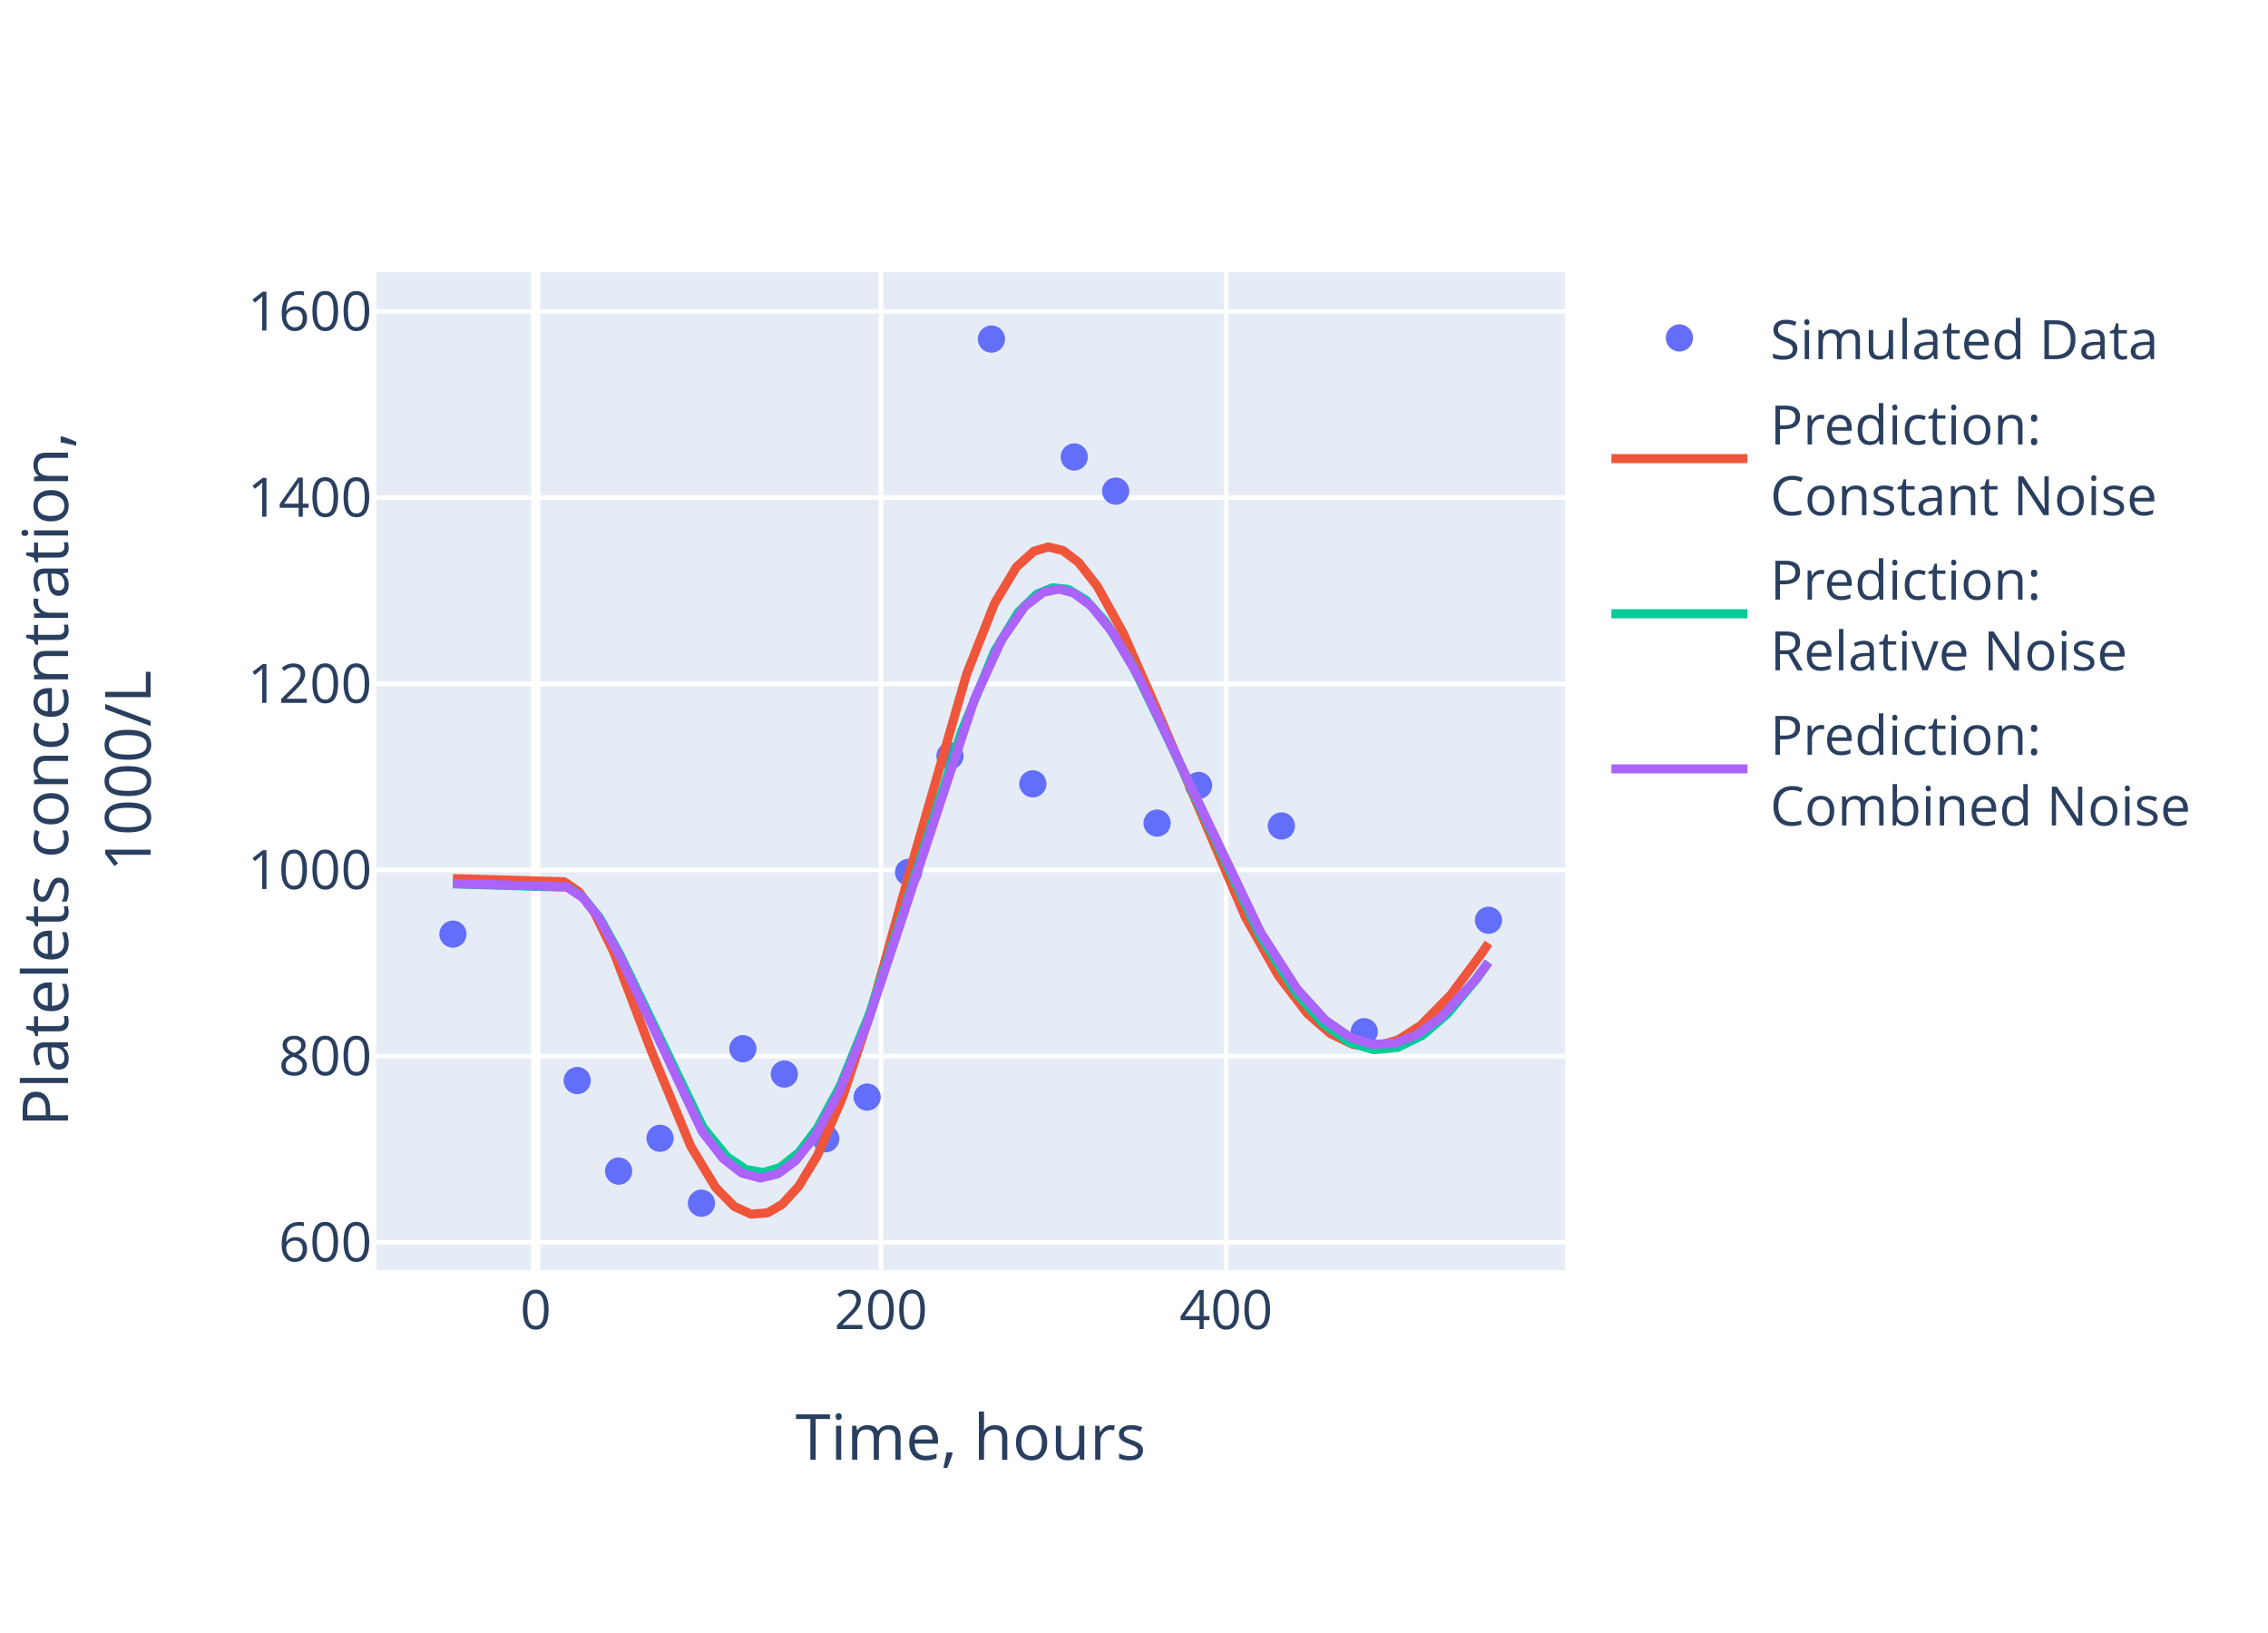
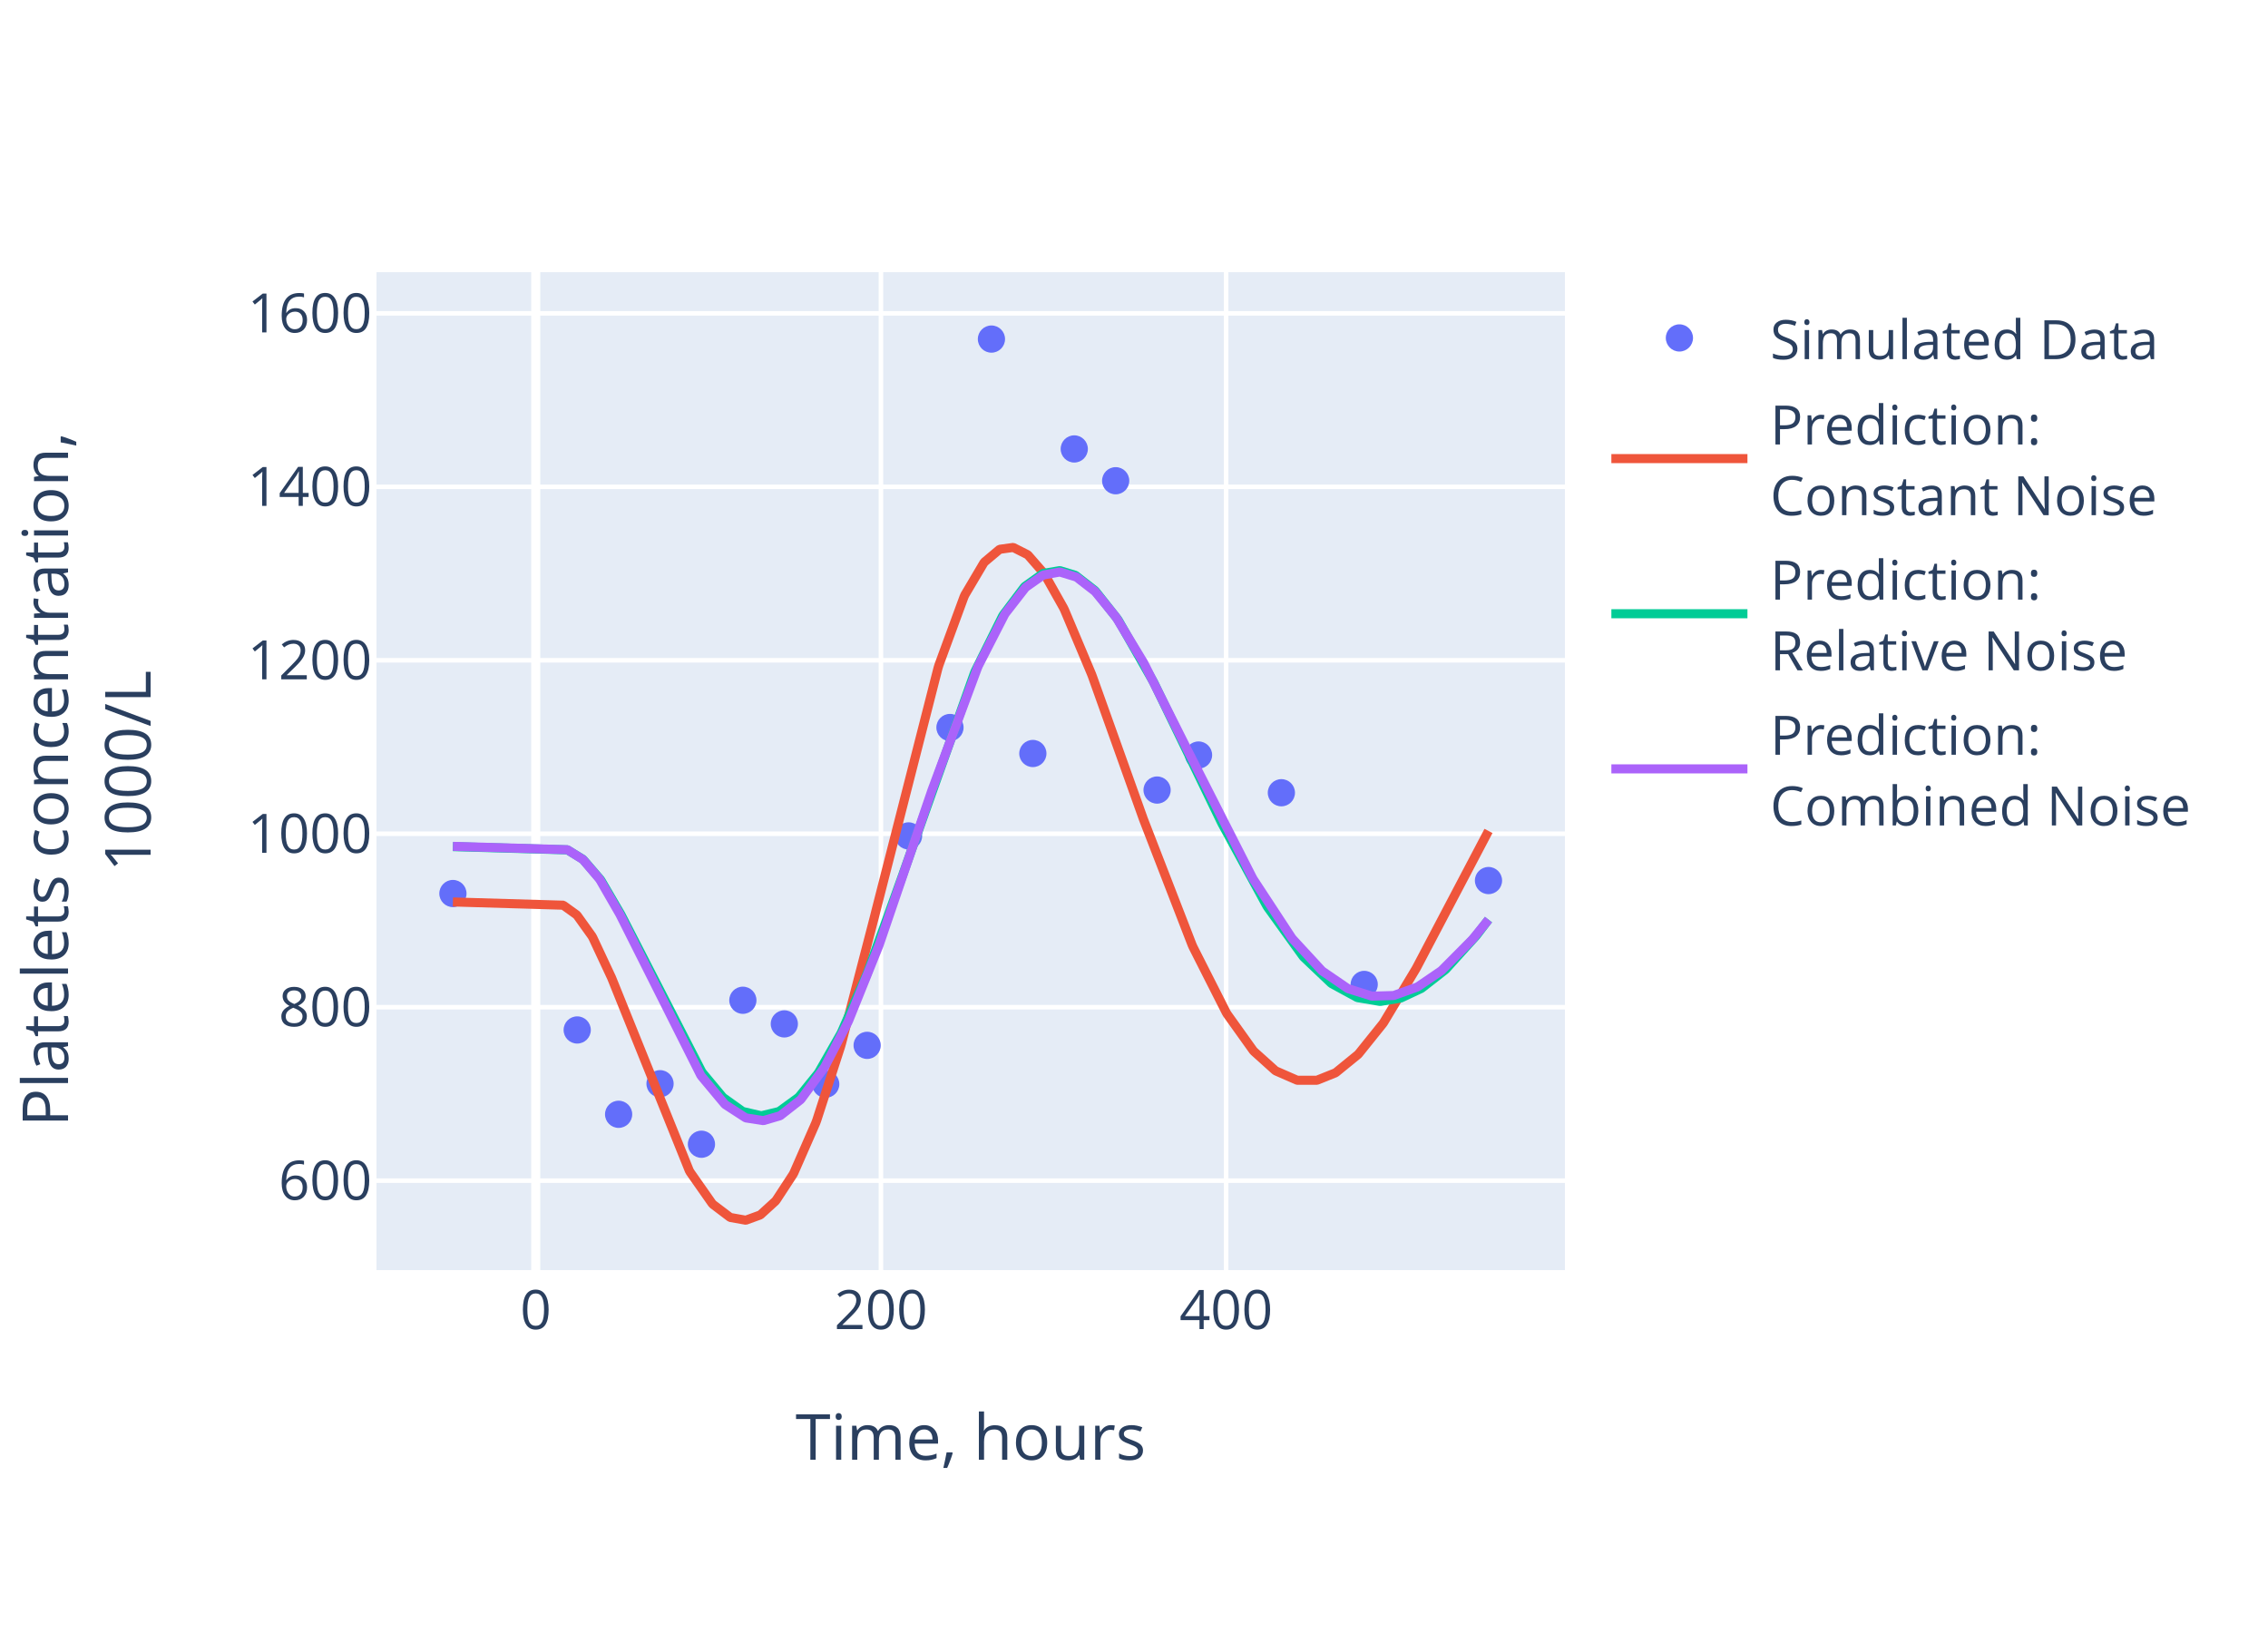
<svg xmlns="http://www.w3.org/2000/svg" class="main-svg" width="500" height="360" style="" viewBox="0 0 500 360">
  <rect x="0" y="0" width="500" height="360" style="fill: rgb(255, 255, 255); fill-opacity: 1;" />
-   <defs id="defs-a427dd">
+   <defs id="defs-fbbe1b">
    <g class="clips">
-       <clipPath id="clipa427ddxyplot" class="plotclip">
+       <clipPath id="clipfbbe1bxyplot" class="plotclip">
        <rect width="262" height="220" />
      </clipPath>
-       <clipPath class="axesclip" id="clipa427ddx">
+       <clipPath class="axesclip" id="clipfbbe1bx">
        <rect x="83" y="0" width="262" height="360" />
      </clipPath>
-       <clipPath class="axesclip" id="clipa427ddy">
+       <clipPath class="axesclip" id="clipfbbe1by">
        <rect x="0" y="60" width="500" height="220" />
      </clipPath>
-       <clipPath class="axesclip" id="clipa427ddxy">
+       <clipPath class="axesclip" id="clipfbbe1bxy">
        <rect x="83" y="60" width="262" height="220" />
      </clipPath>
    </g>
    <g class="gradients" />
  </defs>
  <g class="bglayer">
    <rect class="bg" x="83" y="60" width="262" height="220" style="fill: rgb(229, 236, 246); fill-opacity: 1; stroke-width: 0;" />
  </g>
  <g class="layer-below">
    <g class="imagelayer" />
    <g class="shapelayer" />
  </g>
  <g class="cartesianlayer">
    <g class="subplot xy">
      <g class="layer-subplot">
        <g class="shapelayer" />
        <g class="imagelayer" />
      </g>
      <g class="gridlayer">
        <g class="x">
          <path class="xgrid crisp" transform="translate(194.21,0)" d="M0,60v220" style="stroke: rgb(255, 255, 255); stroke-opacity: 1; stroke-width: 1px;" />
          <path class="xgrid crisp" transform="translate(270.31,0)" d="M0,60v220" style="stroke: rgb(255, 255, 255); stroke-opacity: 1; stroke-width: 1px;" />
        </g>
        <g class="y">
-           <path class="ygrid crisp" transform="translate(0,273.87)" d="M83,0h262" style="stroke: rgb(255, 255, 255); stroke-opacity: 1; stroke-width: 1px;" />
-           <path class="ygrid crisp" transform="translate(0,232.83)" d="M83,0h262" style="stroke: rgb(255, 255, 255); stroke-opacity: 1; stroke-width: 1px;" />
-           <path class="ygrid crisp" transform="translate(0,191.79)" d="M83,0h262" style="stroke: rgb(255, 255, 255); stroke-opacity: 1; stroke-width: 1px;" />
-           <path class="ygrid crisp" transform="translate(0,150.74)" d="M83,0h262" style="stroke: rgb(255, 255, 255); stroke-opacity: 1; stroke-width: 1px;" />
-           <path class="ygrid crisp" transform="translate(0,109.7)" d="M83,0h262" style="stroke: rgb(255, 255, 255); stroke-opacity: 1; stroke-width: 1px;" />
-           <path class="ygrid crisp" transform="translate(0,68.66)" d="M83,0h262" style="stroke: rgb(255, 255, 255); stroke-opacity: 1; stroke-width: 1px;" />
+           <path class="ygrid crisp" transform="translate(0,260.28)" d="M83,0h262" style="stroke: rgb(255, 255, 255); stroke-opacity: 1; stroke-width: 1px;" />
+           <path class="ygrid crisp" transform="translate(0,222.04)" d="M83,0h262" style="stroke: rgb(255, 255, 255); stroke-opacity: 1; stroke-width: 1px;" />
+           <path class="ygrid crisp" transform="translate(0,183.8)" d="M83,0h262" style="stroke: rgb(255, 255, 255); stroke-opacity: 1; stroke-width: 1px;" />
+           <path class="ygrid crisp" transform="translate(0,145.56)" d="M83,0h262" style="stroke: rgb(255, 255, 255); stroke-opacity: 1; stroke-width: 1px;" />
+           <path class="ygrid crisp" transform="translate(0,107.32)" d="M83,0h262" style="stroke: rgb(255, 255, 255); stroke-opacity: 1; stroke-width: 1px;" />
+           <path class="ygrid crisp" transform="translate(0,69.08)" d="M83,0h262" style="stroke: rgb(255, 255, 255); stroke-opacity: 1; stroke-width: 1px;" />
        </g>
      </g>
      <g class="zerolinelayer">
        <path class="xzl zl crisp" transform="translate(118.11,0)" d="M0,60v220" style="stroke: rgb(255, 255, 255); stroke-opacity: 1; stroke-width: 2px;" />
      </g>
      <path class="xlines-below" />
      <path class="ylines-below" />
      <g class="overlines-below" />
      <g class="xaxislayer-below" />
      <g class="yaxislayer-below" />
      <g class="overaxes-below" />
-       <g class="plot" transform="translate(83,60)" clip-path="url('#clipa427ddxyplot')">
+       <g class="plot" transform="translate(83,60)" clip-path="url('#clipfbbe1bxyplot')">
        <g class="scatterlayer mlayer">
-           <g class="trace scatter tracec5e911" style="stroke-miterlimit: 2; opacity: 1;">
+           <g class="trace scatter traceb3207c" style="stroke-miterlimit: 2; opacity: 1;">
            <g class="fills" />
            <g class="errorbars" />
            <g class="lines" />
            <g class="points">
-               <path class="point" transform="translate(16.85,145.93)" d="M3,0A3,3 0 1,1 0,-3A3,3 0 0,1 3,0Z" style="opacity: 1; stroke-width: 0px; fill: rgb(99, 110, 250); fill-opacity: 1;" />
-               <path class="point" transform="translate(44.25,178.21)" d="M3,0A3,3 0 1,1 0,-3A3,3 0 0,1 3,0Z" style="opacity: 1; stroke-width: 0px; fill: rgb(99, 110, 250); fill-opacity: 1;" />
-               <path class="point" transform="translate(53.38,198.17)" d="M3,0A3,3 0 1,1 0,-3A3,3 0 0,1 3,0Z" style="opacity: 1; stroke-width: 0px; fill: rgb(99, 110, 250); fill-opacity: 1;" />
-               <path class="point" transform="translate(62.51,190.94)" d="M3,0A3,3 0 1,1 0,-3A3,3 0 0,1 3,0Z" style="opacity: 1; stroke-width: 0px; fill: rgb(99, 110, 250); fill-opacity: 1;" />
-               <path class="point" transform="translate(71.64,205.25)" d="M3,0A3,3 0 1,1 0,-3A3,3 0 0,1 3,0Z" style="opacity: 1; stroke-width: 0px; fill: rgb(99, 110, 250); fill-opacity: 1;" />
-               <path class="point" transform="translate(80.77,171.19)" d="M3,0A3,3 0 1,1 0,-3A3,3 0 0,1 3,0Z" style="opacity: 1; stroke-width: 0px; fill: rgb(99, 110, 250); fill-opacity: 1;" />
-               <path class="point" transform="translate(89.91,176.78)" d="M3,0A3,3 0 1,1 0,-3A3,3 0 0,1 3,0Z" style="opacity: 1; stroke-width: 0px; fill: rgb(99, 110, 250); fill-opacity: 1;" />
-               <path class="point" transform="translate(99.04,191.04)" d="M3,0A3,3 0 1,1 0,-3A3,3 0 0,1 3,0Z" style="opacity: 1; stroke-width: 0px; fill: rgb(99, 110, 250); fill-opacity: 1;" />
-               <path class="point" transform="translate(108.17,181.86)" d="M3,0A3,3 0 1,1 0,-3A3,3 0 0,1 3,0Z" style="opacity: 1; stroke-width: 0px; fill: rgb(99, 110, 250); fill-opacity: 1;" />
-               <path class="point" transform="translate(117.3,132.3)" d="M3,0A3,3 0 1,1 0,-3A3,3 0 0,1 3,0Z" style="opacity: 1; stroke-width: 0px; fill: rgb(99, 110, 250); fill-opacity: 1;" />
-               <path class="point" transform="translate(126.43,106.65)" d="M3,0A3,3 0 1,1 0,-3A3,3 0 0,1 3,0Z" style="opacity: 1; stroke-width: 0px; fill: rgb(99, 110, 250); fill-opacity: 1;" />
+               <path class="point" transform="translate(16.85,136.98)" d="M3,0A3,3 0 1,1 0,-3A3,3 0 0,1 3,0Z" style="opacity: 1; stroke-width: 0px; fill: rgb(99, 110, 250); fill-opacity: 1;" />
+               <path class="point" transform="translate(44.25,167.06)" d="M3,0A3,3 0 1,1 0,-3A3,3 0 0,1 3,0Z" style="opacity: 1; stroke-width: 0px; fill: rgb(99, 110, 250); fill-opacity: 1;" />
+               <path class="point" transform="translate(53.38,185.65)" d="M3,0A3,3 0 1,1 0,-3A3,3 0 0,1 3,0Z" style="opacity: 1; stroke-width: 0px; fill: rgb(99, 110, 250); fill-opacity: 1;" />
+               <path class="point" transform="translate(62.51,178.91)" d="M3,0A3,3 0 1,1 0,-3A3,3 0 0,1 3,0Z" style="opacity: 1; stroke-width: 0px; fill: rgb(99, 110, 250); fill-opacity: 1;" />
+               <path class="point" transform="translate(71.64,192.25)" d="M3,0A3,3 0 1,1 0,-3A3,3 0 0,1 3,0Z" style="opacity: 1; stroke-width: 0px; fill: rgb(99, 110, 250); fill-opacity: 1;" />
+               <path class="point" transform="translate(80.77,160.51)" d="M3,0A3,3 0 1,1 0,-3A3,3 0 0,1 3,0Z" style="opacity: 1; stroke-width: 0px; fill: rgb(99, 110, 250); fill-opacity: 1;" />
+               <path class="point" transform="translate(89.91,165.72)" d="M3,0A3,3 0 1,1 0,-3A3,3 0 0,1 3,0Z" style="opacity: 1; stroke-width: 0px; fill: rgb(99, 110, 250); fill-opacity: 1;" />
+               <path class="point" transform="translate(99.04,179.01)" d="M3,0A3,3 0 1,1 0,-3A3,3 0 0,1 3,0Z" style="opacity: 1; stroke-width: 0px; fill: rgb(99, 110, 250); fill-opacity: 1;" />
+               <path class="point" transform="translate(108.17,170.45)" d="M3,0A3,3 0 1,1 0,-3A3,3 0 0,1 3,0Z" style="opacity: 1; stroke-width: 0px; fill: rgb(99, 110, 250); fill-opacity: 1;" />
+               <path class="point" transform="translate(117.3,124.28)" d="M3,0A3,3 0 1,1 0,-3A3,3 0 0,1 3,0Z" style="opacity: 1; stroke-width: 0px; fill: rgb(99, 110, 250); fill-opacity: 1;" />
+               <path class="point" transform="translate(126.43,100.38)" d="M3,0A3,3 0 1,1 0,-3A3,3 0 0,1 3,0Z" style="opacity: 1; stroke-width: 0px; fill: rgb(99, 110, 250); fill-opacity: 1;" />
              <path class="point" transform="translate(135.57,14.75)" d="M3,0A3,3 0 1,1 0,-3A3,3 0 0,1 3,0Z" style="opacity: 1; stroke-width: 0px; fill: rgb(99, 110, 250); fill-opacity: 1;" />
-               <path class="point" transform="translate(144.7,112.8)" d="M3,0A3,3 0 1,1 0,-3A3,3 0 0,1 3,0Z" style="opacity: 1; stroke-width: 0px; fill: rgb(99, 110, 250); fill-opacity: 1;" />
-               <path class="point" transform="translate(153.83,40.74)" d="M3,0A3,3 0 1,1 0,-3A3,3 0 0,1 3,0Z" style="opacity: 1; stroke-width: 0px; fill: rgb(99, 110, 250); fill-opacity: 1;" />
-               <path class="point" transform="translate(162.96,48.27)" d="M3,0A3,3 0 1,1 0,-3A3,3 0 0,1 3,0Z" style="opacity: 1; stroke-width: 0px; fill: rgb(99, 110, 250); fill-opacity: 1;" />
-               <path class="point" transform="translate(172.09,121.46)" d="M3,0A3,3 0 1,1 0,-3A3,3 0 0,1 3,0Z" style="opacity: 1; stroke-width: 0px; fill: rgb(99, 110, 250); fill-opacity: 1;" />
-               <path class="point" transform="translate(181.23,113.16)" d="M3,0A3,3 0 1,1 0,-3A3,3 0 0,1 3,0Z" style="opacity: 1; stroke-width: 0px; fill: rgb(99, 110, 250); fill-opacity: 1;" />
-               <path class="point" transform="translate(199.49,122.09)" d="M3,0A3,3 0 1,1 0,-3A3,3 0 0,1 3,0Z" style="opacity: 1; stroke-width: 0px; fill: rgb(99, 110, 250); fill-opacity: 1;" />
-               <path class="point" transform="translate(217.75,167.44)" d="M3,0A3,3 0 1,1 0,-3A3,3 0 0,1 3,0Z" style="opacity: 1; stroke-width: 0px; fill: rgb(99, 110, 250); fill-opacity: 1;" />
-               <path class="point" transform="translate(245.15,142.87)" d="M3,0A3,3 0 1,1 0,-3A3,3 0 0,1 3,0Z" style="opacity: 1; stroke-width: 0px; fill: rgb(99, 110, 250); fill-opacity: 1;" />
-             </g>
-             <g class="text" />
-           </g>
-           <g class="trace scatter trace2a15df" style="stroke-miterlimit: 2; opacity: 1;">
+               <path class="point" transform="translate(144.7,106.11)" d="M3,0A3,3 0 1,1 0,-3A3,3 0 0,1 3,0Z" style="opacity: 1; stroke-width: 0px; fill: rgb(99, 110, 250); fill-opacity: 1;" />
+               <path class="point" transform="translate(153.83,38.97)" d="M3,0A3,3 0 1,1 0,-3A3,3 0 0,1 3,0Z" style="opacity: 1; stroke-width: 0px; fill: rgb(99, 110, 250); fill-opacity: 1;" />
+               <path class="point" transform="translate(162.96,45.98)" d="M3,0A3,3 0 1,1 0,-3A3,3 0 0,1 3,0Z" style="opacity: 1; stroke-width: 0px; fill: rgb(99, 110, 250); fill-opacity: 1;" />
+               <path class="point" transform="translate(172.09,114.17)" d="M3,0A3,3 0 1,1 0,-3A3,3 0 0,1 3,0Z" style="opacity: 1; stroke-width: 0px; fill: rgb(99, 110, 250); fill-opacity: 1;" />
+               <path class="point" transform="translate(181.23,106.45)" d="M3,0A3,3 0 1,1 0,-3A3,3 0 0,1 3,0Z" style="opacity: 1; stroke-width: 0px; fill: rgb(99, 110, 250); fill-opacity: 1;" />
+               <path class="point" transform="translate(199.49,114.76)" d="M3,0A3,3 0 1,1 0,-3A3,3 0 0,1 3,0Z" style="opacity: 1; stroke-width: 0px; fill: rgb(99, 110, 250); fill-opacity: 1;" />
+               <path class="point" transform="translate(217.75,157.02)" d="M3,0A3,3 0 1,1 0,-3A3,3 0 0,1 3,0Z" style="opacity: 1; stroke-width: 0px; fill: rgb(99, 110, 250); fill-opacity: 1;" />
+               <path class="point" transform="translate(245.15,134.12)" d="M3,0A3,3 0 1,1 0,-3A3,3 0 0,1 3,0Z" style="opacity: 1; stroke-width: 0px; fill: rgb(99, 110, 250); fill-opacity: 1;" />
+             </g>
+             <g class="text" />
+           </g>
+           <g class="trace scatter traced44244" style="stroke-miterlimit: 2; opacity: 1;">
            <g class="fills" />
            <g class="errorbars" />
            <g class="lines">
-               <path class="js-line" d="M16.85,133.69L41.3,134.38L41.53,134.47L44.5,136.51L44.73,136.74L47.93,141.02L48.16,141.41L52.27,149.83L52.5,150.37L60.27,170.85L60.5,171.47L69.18,192.46L69.41,192.92L74.67,201.63L74.9,201.93L78.78,205.87L79.01,206.03L82.44,207.6L82.67,207.65L86.09,207.39L86.32,207.31L89.29,205.59L89.52,205.4L92.95,201.68L93.18,201.37L97.06,194.97L97.29,194.53L102.55,182.38L102.78,181.77L108.72,163.9L108.95,163.14L117.86,131.15L118.09,130.3L129.97,89.04L130.2,88.36L136.14,73.3L136.37,72.83L140.94,65.22L141.17,64.93L144.83,61.61L145.05,61.48L148.03,60.61L148.25,60.61L151.22,61.34L151.45,61.45L154.65,63.88L154.88,64.11L158.77,69.05L158.99,69.39L164.48,79.3L164.71,79.77L172.02,96.37L172.25,96.92L191.45,141.93L191.67,142.38L198.76,154.96L198.99,155.31L205.16,163.35L205.39,163.59L210.19,167.77L210.41,167.92L215.21,170.21L215.44,170.28L220.01,170.7L220.24,170.68L225.04,169.32L225.27,169.22L230.07,166.14L230.3,165.95L236.69,159.48L236.92,159.21L243.55,150.3L243.78,149.97L245.15,147.92" style="vector-effect: non-scaling-stroke; fill: none; stroke: rgb(239, 85, 59); stroke-opacity: 1; stroke-width: 2px; opacity: 1;" />
+               <path class="js-line" d="M16.85,138.84L41.07,139.55L41.3,139.65L44.04,141.62L44.27,141.85L47.47,146.32L47.7,146.72L51.81,155.51L52.04,156.07L68.95,198.04L69.18,198.44L73.98,205.29L74.21,205.53L77.87,208.3L78.1,208.41L81.3,208.98L81.52,208.96L84.49,207.88L84.72,207.74L87.92,204.82L88.15,204.54L91.81,198.94L92.04,198.51L96.83,187.58L97.06,186.96L102.32,170.71L102.55,169.91L109.86,141.79L110.09,140.86L123.8,87.25L124.03,86.52L129.51,71.61L129.74,71.11L133.86,64.14L134.09,63.86L137.28,61.18L137.51,61.08L140.26,60.7L140.48,60.74L143.45,62.24L143.68,62.42L147.11,66.35L147.34,66.68L151.45,73.98L151.68,74.45L157.62,88.57L157.85,89.17L168.82,119.88L169.05,120.53L179.79,148.26L180.02,148.78L187.33,163.21L187.56,163.59L193.27,171.58L193.5,171.83L198.07,175.94L198.3,176.1L202.87,178.1L203.1,178.15L207.21,178.15L207.44,178.1L211.33,176.54L211.56,176.4L216.36,172.49L216.58,172.25L221.84,165.7L222.07,165.37L229.15,153.59L229.38,153.17L245.15,123.18" style="vector-effect: non-scaling-stroke; fill: none; stroke: rgb(239, 85, 59); stroke-opacity: 1; stroke-width: 2px; opacity: 1;" />
            </g>
            <g class="points" />
            <g class="text" />
          </g>
-           <g class="trace scatter traceeafff7" style="stroke-miterlimit: 2; opacity: 1;">
+           <g class="trace scatter trace698897" style="stroke-miterlimit: 2; opacity: 1;">
            <g class="fills" />
            <g class="errorbars" />
            <g class="lines">
-               <path class="js-line" d="M16.85,134.84L41.99,135.59L42.22,135.68L45.42,137.78L45.64,137.99L49.07,142.19L49.3,142.54L53.64,150.4L53.87,150.87L71.93,188.43L72.15,188.77L77.18,194.91L77.41,195.12L81.3,197.73L81.52,197.83L85.18,198.48L85.41,198.46L88.84,197.43L89.07,197.31L92.95,194.23L93.18,193.99L97.06,188.91L97.29,188.55L102.09,179.65L102.32,179.17L108.49,163.99L108.72,163.36L116.72,139.32L116.95,138.59L128.83,101.76L129.06,101.12L136.14,83.87L136.37,83.41L141.4,75.11L141.63,74.82L145.51,71.06L145.74,70.91L148.94,69.62L149.17,69.59L152.37,69.92L152.6,69.99L156.25,72.2L156.48,72.4L160.59,76.95L160.82,77.25L166.54,86.46L166.76,86.88L174.76,103.38L174.99,103.88L194.65,145.94L194.87,146.36L202.64,158.7L202.87,159L208.59,165.5L208.81,165.72L214.53,169.78L214.76,169.9L219.78,171.37L220.01,171.4L225.04,170.89L225.27,170.83L230.52,168.25L230.75,168.1L236.01,163.58L236.24,163.35L242.64,155.63L242.86,155.32L245.15,152.09" style="vector-effect: non-scaling-stroke; fill: none; stroke: rgb(0, 204, 150); stroke-opacity: 1; stroke-width: 2px; opacity: 1;" />
+               <path class="js-line" d="M16.85,126.64L41.99,127.35L42.22,127.43L45.42,129.38L45.64,129.58L49.3,133.82L49.53,134.15L53.87,141.58L54.1,142.02L71.7,176.25L71.93,176.57L76.27,181.78L76.5,182L80.61,184.94L80.84,185.05L84.72,185.95L84.95,185.95L88.61,185.07L88.84,184.97L92.95,181.98L93.18,181.76L97.29,176.69L97.52,176.35L102.32,167.94L102.55,167.48L108.03,154.96L108.26,154.38L116.03,132.84L116.26,132.17L131.8,88.41L132.03,87.87L137.97,75.91L138.2,75.53L142.77,69.47L143,69.24L146.88,66.48L147.11,66.39L150.54,65.81L150.77,65.83L153.97,66.8L154.2,66.92L158.31,70.13L158.54,70.36L163.34,76.44L163.57,76.78L171.34,90.42L171.56,90.87L186.19,121.14L186.42,121.6L196.24,139.64L196.47,140.01L204.24,150.8L204.47,151.06L210.41,156.7L210.64,156.87L216.13,159.86L216.36,159.94L221.15,160.75L221.38,160.75L225.73,160.04L225.95,159.96L230.3,157.92L230.52,157.77L235.55,153.85L235.78,153.64L242.41,146.31L242.64,146.02L245.15,142.72" style="vector-effect: non-scaling-stroke; fill: none; stroke: rgb(0, 204, 150); stroke-opacity: 1; stroke-width: 2px; opacity: 1;" />
            </g>
            <g class="points" />
            <g class="text" />
          </g>
-           <g class="trace scatter trace8a6a1d" style="stroke-miterlimit: 2; opacity: 1;">
+           <g class="trace scatter trace47cbc1" style="stroke-miterlimit: 2; opacity: 1;">
            <g class="fills" />
            <g class="errorbars" />
            <g class="lines">
-               <path class="js-line" d="M16.85,134.78L41.76,135.47L41.99,135.56L45.42,137.83L45.64,138.05L48.84,142.04L49.07,142.38L53.64,150.83L53.87,151.31L71.7,189.24L71.93,189.6L76.27,195.22L76.5,195.46L80.38,198.5L80.61,198.62L84.49,199.67L84.72,199.67L88.38,198.79L88.61,198.68L92.26,195.98L92.49,195.75L96.61,190.58L96.83,190.23L101.86,180.99L102.09,180.51L108.26,165.33L108.49,164.7L116.49,140.62L116.72,139.89L131.8,94.26L132.03,93.69L137.74,81.23L137.97,80.82L142.77,73.89L143,73.64L146.88,70.65L147.11,70.55L150.31,69.88L150.54,69.89L153.51,70.67L153.74,70.78L157.4,73.46L157.62,73.68L162.19,79.3L162.42,79.64L168.14,89.41L168.36,89.85L176.82,107.61L177.05,108.12L194.87,145.43L195.1,145.84L202.87,157.9L203.1,158.2L209.04,164.75L209.27,164.96L214.53,168.6L214.76,168.71L219.33,170.18L219.55,170.21L224.13,170.07L224.35,170.03L229.15,168.22L229.38,168.09L234.64,164.28L234.87,164.08L241.95,156.36L242.18,156.07L245.15,152.12" style="vector-effect: non-scaling-stroke; fill: none; stroke: rgb(171, 99, 250); stroke-opacity: 1; stroke-width: 2px; opacity: 1;" />
+               <path class="js-line" d="M16.85,126.58L41.99,127.32L42.22,127.41L45.42,129.43L45.64,129.63L49.07,133.67L49.3,134.01L53.64,141.54L53.87,141.99L71.47,177L71.7,177.33L76.72,183.34L76.95,183.55L81.3,186.37L81.52,186.46L85.18,187.03L85.41,187.01L88.84,186.01L89.07,185.9L93.41,182.5L93.64,182.26L98.66,175.44L98.89,175.06L103.92,165.37L104.15,164.87L110.78,148.41L111,147.78L122.2,114.96L122.43,114.28L132.49,87.24L132.71,86.72L138.43,75.57L138.66,75.2L143,69.62L143.23,69.4L146.88,66.84L147.11,66.74L150.54,66.12L150.77,66.14L154.2,67.18L154.42,67.3L158.31,70.31L158.54,70.54L162.88,75.85L163.11,76.18L169.05,85.97L169.28,86.39L178.65,105.06L178.88,105.53L193.05,133.39L193.27,133.79L201.73,146.69L201.96,146.99L208.36,153.93L208.59,154.13L214.07,157.88L214.3,157.99L219.33,159.57L219.55,159.6L224.13,159.47L224.35,159.43L229.38,157.62L229.61,157.5L234.64,154.07L234.87,153.88L241.49,147.22L241.72,146.96L245.15,142.74" style="vector-effect: non-scaling-stroke; fill: none; stroke: rgb(171, 99, 250); stroke-opacity: 1; stroke-width: 2px; opacity: 1;" />
            </g>
            <g class="points" />
            <g class="text" />
          </g>
        </g>
      </g>
      <g class="overplot" />
      <path class="xlines-above crisp" d="M0,0" style="fill: none;" />
      <path class="ylines-above crisp" d="M0,0" style="fill: none;" />
      <g class="overlines-above" />
      <g class="xaxislayer-above">
        <g class="xtick">
          <text text-anchor="middle" x="0" y="293" transform="translate(118.11,0)" style="font-family: 'Open Sans', verdana, arial, sans-serif; font-size: 12px; fill: rgb(42, 63, 95); fill-opacity: 1; white-space: pre;">0</text>
        </g>
        <g class="xtick">
          <text text-anchor="middle" x="0" y="293" transform="translate(194.21,0)" style="font-family: 'Open Sans', verdana, arial, sans-serif; font-size: 12px; fill: rgb(42, 63, 95); fill-opacity: 1; white-space: pre;">200</text>
        </g>
        <g class="xtick">
          <text text-anchor="middle" x="0" y="293" transform="translate(270.31,0)" style="font-family: 'Open Sans', verdana, arial, sans-serif; font-size: 12px; fill: rgb(42, 63, 95); fill-opacity: 1; white-space: pre;">400</text>
        </g>
      </g>
      <g class="yaxislayer-above">
        <g class="ytick">
-           <text text-anchor="end" x="82" y="4.2" transform="translate(0,273.87)" style="font-family: 'Open Sans', verdana, arial, sans-serif; font-size: 12px; fill: rgb(42, 63, 95); fill-opacity: 1; white-space: pre;">600</text>
-         </g>
-         <g class="ytick">
-           <text text-anchor="end" x="82" y="4.2" transform="translate(0,232.83)" style="font-family: 'Open Sans', verdana, arial, sans-serif; font-size: 12px; fill: rgb(42, 63, 95); fill-opacity: 1; white-space: pre;">800</text>
-         </g>
-         <g class="ytick">
-           <text text-anchor="end" x="82" y="4.2" transform="translate(0,191.79)" style="font-family: 'Open Sans', verdana, arial, sans-serif; font-size: 12px; fill: rgb(42, 63, 95); fill-opacity: 1; white-space: pre;">1000</text>
-         </g>
-         <g class="ytick">
-           <text text-anchor="end" x="82" y="4.2" transform="translate(0,150.74)" style="font-family: 'Open Sans', verdana, arial, sans-serif; font-size: 12px; fill: rgb(42, 63, 95); fill-opacity: 1; white-space: pre;">1200</text>
-         </g>
-         <g class="ytick">
-           <text text-anchor="end" x="82" y="4.2" transform="translate(0,109.7)" style="font-family: 'Open Sans', verdana, arial, sans-serif; font-size: 12px; fill: rgb(42, 63, 95); fill-opacity: 1; white-space: pre;">1400</text>
-         </g>
-         <g class="ytick">
-           <text text-anchor="end" x="82" y="4.2" transform="translate(0,68.66)" style="font-family: 'Open Sans', verdana, arial, sans-serif; font-size: 12px; fill: rgb(42, 63, 95); fill-opacity: 1; white-space: pre;">1600</text>
+           <text text-anchor="end" x="82" y="4.2" transform="translate(0,260.28)" style="font-family: 'Open Sans', verdana, arial, sans-serif; font-size: 12px; fill: rgb(42, 63, 95); fill-opacity: 1; white-space: pre;">600</text>
+         </g>
+         <g class="ytick">
+           <text text-anchor="end" x="82" y="4.2" transform="translate(0,222.04)" style="font-family: 'Open Sans', verdana, arial, sans-serif; font-size: 12px; fill: rgb(42, 63, 95); fill-opacity: 1; white-space: pre;">800</text>
+         </g>
+         <g class="ytick">
+           <text text-anchor="end" x="82" y="4.2" transform="translate(0,183.8)" style="font-family: 'Open Sans', verdana, arial, sans-serif; font-size: 12px; fill: rgb(42, 63, 95); fill-opacity: 1; white-space: pre;">1000</text>
+         </g>
+         <g class="ytick">
+           <text text-anchor="end" x="82" y="4.2" transform="translate(0,145.56)" style="font-family: 'Open Sans', verdana, arial, sans-serif; font-size: 12px; fill: rgb(42, 63, 95); fill-opacity: 1; white-space: pre;">1200</text>
+         </g>
+         <g class="ytick">
+           <text text-anchor="end" x="82" y="4.2" transform="translate(0,107.32)" style="font-family: 'Open Sans', verdana, arial, sans-serif; font-size: 12px; fill: rgb(42, 63, 95); fill-opacity: 1; white-space: pre;">1400</text>
+         </g>
+         <g class="ytick">
+           <text text-anchor="end" x="82" y="4.2" transform="translate(0,69.08)" style="font-family: 'Open Sans', verdana, arial, sans-serif; font-size: 12px; fill: rgb(42, 63, 95); fill-opacity: 1; white-space: pre;">1600</text>
        </g>
      </g>
      <g class="overaxes-above" />
    </g>
  </g>
  <g class="polarlayer" />
  <g class="ternarylayer" />
  <g class="geolayer" />
  <g class="funnelarealayer" />
  <g class="pielayer" />
  <g class="treemaplayer" />
  <g class="sunburstlayer" />
  <g class="glimages" />
-   <defs id="topdefs-a427dd">
+   <defs id="topdefs-fbbe1b">
    <g class="clips" />
-     <clipPath id="legenda427dd">
+     <clipPath id="legendfbbe1b">
      <rect width="138" height="132" x="0" y="0" />
    </clipPath>
  </defs>
  <g class="layer-above">
    <g class="imagelayer" />
    <g class="shapelayer" />
  </g>
  <g class="infolayer">
    <g class="legend" pointer-events="all" transform="translate(350.24,60)">
-       <rect class="bg" shape-rendering="crispEdges" width="138" height="132" x="0" y="0" style="stroke: rgb(68, 68, 68); stroke-opacity: 1; fill: rgb(255, 255, 255); fill-opacity: 1; stroke-width: 0px;" />
-       <g class="scrollbox" transform="" clip-path="url('#legenda427dd')">
+       <rect class="bg" shape-rendering="crispEdges" style="stroke: rgb(68, 68, 68); stroke-opacity: 1; fill: rgb(255, 255, 255); fill-opacity: 1; stroke-width: 0px;" width="138" height="132" x="0" y="0" />
+       <g class="scrollbox" transform="" clip-path="url('#legendfbbe1b')">
        <g class="groups">
          <g class="traces" transform="translate(0,14.5)" style="opacity: 1;">
            <text class="legendtext" text-anchor="start" x="40" y="4.68" style="font-family: 'Open Sans', verdana, arial, sans-serif; font-size: 12px; fill: rgb(42, 63, 95); fill-opacity: 1; white-space: pre;">Simulated Data</text>
            <g class="layers" style="opacity: 1;">
              <g class="legendfill" />
              <g class="legendlines" />
              <g class="legendsymbols">
                <g class="legendpoints">
                  <path class="scatterpts" transform="translate(20,0)" d="M3,0A3,3 0 1,1 0,-3A3,3 0 0,1 3,0Z" style="opacity: 1; stroke-width: 0px; fill: rgb(99, 110, 250); fill-opacity: 1;" />
                </g>
              </g>
            </g>
            <rect class="legendtoggle" x="0" y="-9.5" width="133" height="19" style="fill: rgb(0, 0, 0); fill-opacity: 0;" />
          </g>
          <g class="traces" transform="translate(0,41.1)" style="opacity: 1;">
            <text class="legendtext" text-anchor="start" x="40" y="-3.12" style="font-family: 'Open Sans', verdana, arial, sans-serif; font-size: 12px; fill: rgb(42, 63, 95); fill-opacity: 1; white-space: pre;">
              <tspan class="line" dy="0em" x="40" y="-3.12">Prediction:</tspan>
              <tspan class="line" dy="1.3em" x="40" y="-3.12">Constant Noise</tspan>
            </text>
            <g class="layers" style="opacity: 1;">
              <g class="legendfill" />
              <g class="legendlines">
                <path class="js-line" d="M5,0h30" style="fill: none; stroke: rgb(239, 85, 59); stroke-opacity: 1; stroke-width: 2px;" />
              </g>
              <g class="legendsymbols">
                <g class="legendpoints" />
              </g>
            </g>
            <rect class="legendtoggle" x="0" y="-17.1" width="133" height="34.2" style="fill: rgb(0, 0, 0); fill-opacity: 0;" />
          </g>
          <g class="traces" transform="translate(0,75.3)" style="opacity: 1;">
            <text class="legendtext" text-anchor="start" x="40" y="-3.12" style="font-family: 'Open Sans', verdana, arial, sans-serif; font-size: 12px; fill: rgb(42, 63, 95); fill-opacity: 1; white-space: pre;">
              <tspan class="line" dy="0em" x="40" y="-3.12">Prediction:</tspan>
              <tspan class="line" dy="1.3em" x="40" y="-3.12">Relative Noise</tspan>
            </text>
            <g class="layers" style="opacity: 1;">
              <g class="legendfill" />
              <g class="legendlines">
                <path class="js-line" d="M5,0h30" style="fill: none; stroke: rgb(0, 204, 150); stroke-opacity: 1; stroke-width: 2px;" />
              </g>
              <g class="legendsymbols">
                <g class="legendpoints" />
              </g>
            </g>
            <rect class="legendtoggle" x="0" y="-17.1" width="133" height="34.2" style="fill: rgb(0, 0, 0); fill-opacity: 0;" />
          </g>
          <g class="traces" transform="translate(0,109.5)" style="opacity: 1;">
            <text class="legendtext" text-anchor="start" x="40" y="-3.12" style="font-family: 'Open Sans', verdana, arial, sans-serif; font-size: 12px; fill: rgb(42, 63, 95); fill-opacity: 1; white-space: pre;">
              <tspan class="line" dy="0em" x="40" y="-3.12">Prediction:</tspan>
              <tspan class="line" dy="1.3em" x="40" y="-3.12">Combined Noise</tspan>
            </text>
            <g class="layers" style="opacity: 1;">
              <g class="legendfill" />
              <g class="legendlines">
                <path class="js-line" d="M5,0h30" style="fill: none; stroke: rgb(171, 99, 250); stroke-opacity: 1; stroke-width: 2px;" />
              </g>
              <g class="legendsymbols">
                <g class="legendpoints" />
              </g>
            </g>
            <rect class="legendtoggle" x="0" y="-17.1" width="133" height="34.2" style="fill: rgb(0, 0, 0); fill-opacity: 0;" />
          </g>
        </g>
      </g>
-       <rect class="scrollbar" rx="20" ry="3" width="0" height="0" x="0" y="0" style="fill: rgb(128, 139, 164); fill-opacity: 1;" />
+       <rect class="scrollbar" rx="20" ry="3" width="0" height="0" style="fill: rgb(128, 139, 164); fill-opacity: 1;" x="0" y="0" />
    </g>
    <g class="g-gtitle" />
    <g class="g-xtitle">
      <text class="xtitle" x="214" y="321.8" text-anchor="middle" style="font-family: 'Open Sans', verdana, arial, sans-serif; font-size: 14px; fill: rgb(42, 63, 95); opacity: 1; font-weight: normal; white-space: pre;">Time, hours</text>
    </g>
    <g class="g-ytitle" transform="translate(3.453125,0)">
      <text class="ytitle" transform="rotate(-90,11.54688,170)" x="11.547" y="170" text-anchor="middle" style="font-family: 'Open Sans', verdana, arial, sans-serif; font-size: 14px; fill: rgb(42, 63, 95); opacity: 1; font-weight: normal; white-space: pre;">
        <tspan class="line" dy="0em" x="11.547" y="170">Platelets  concentration,</tspan>
        <tspan class="line" dy="1.3em" x="11.547" y="170">1000/L</tspan>
      </text>
    </g>
  </g>
</svg>
